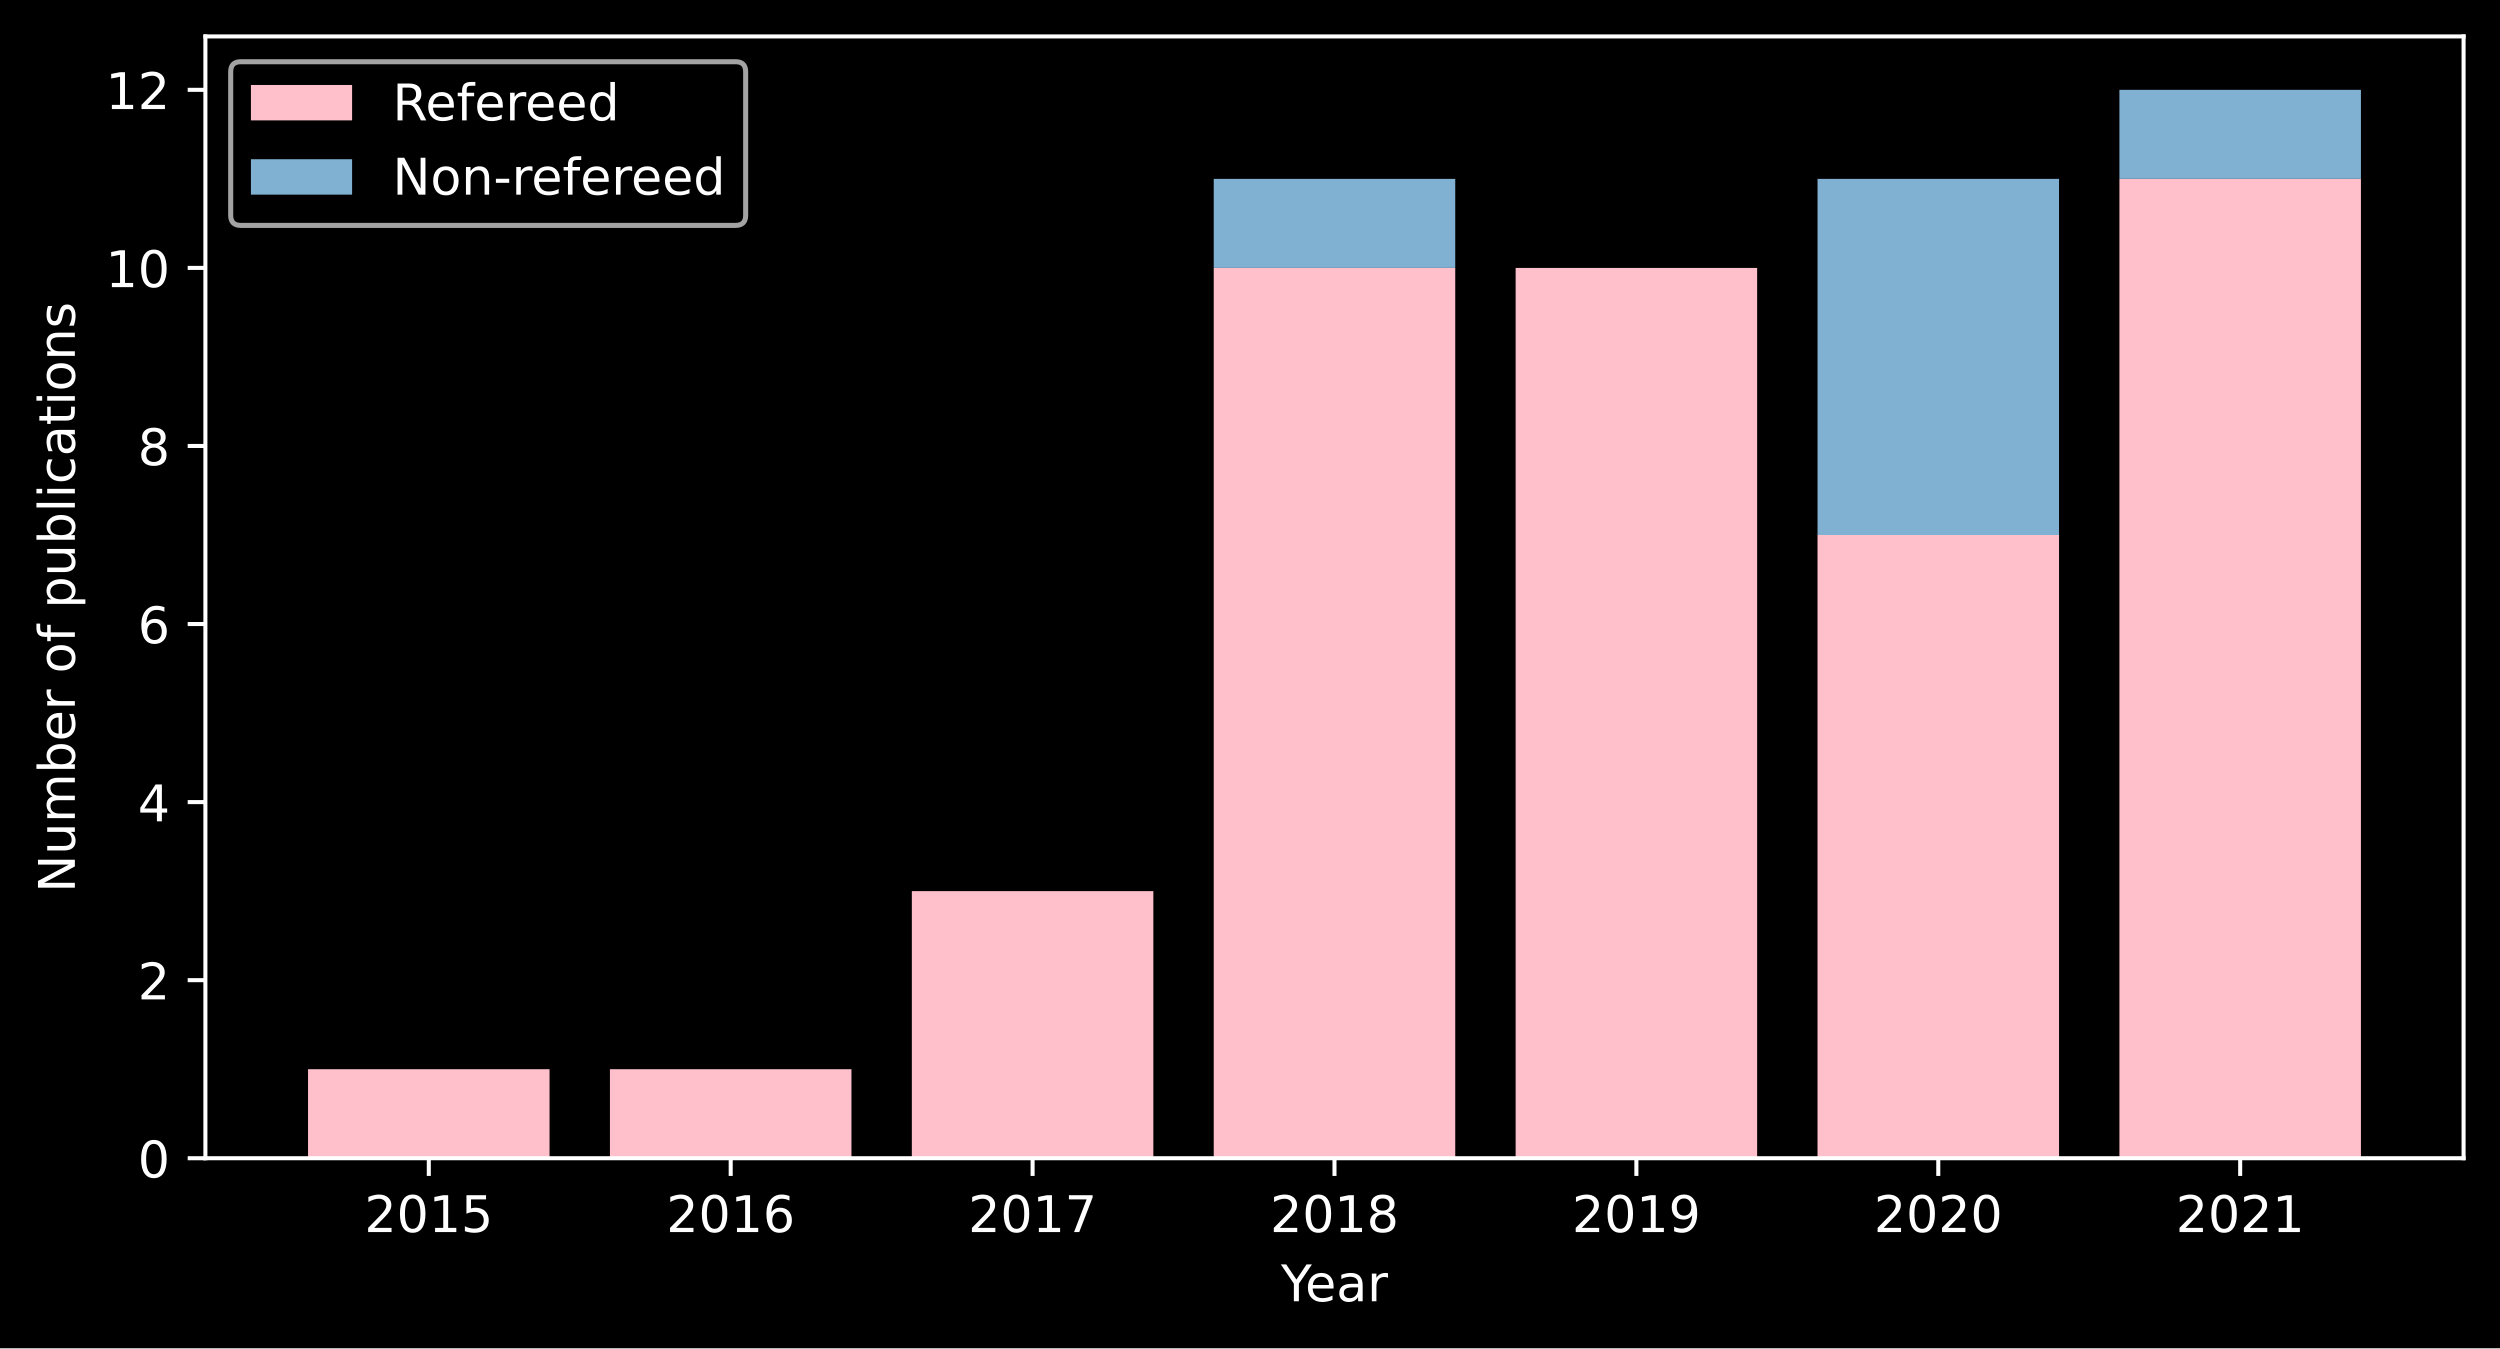
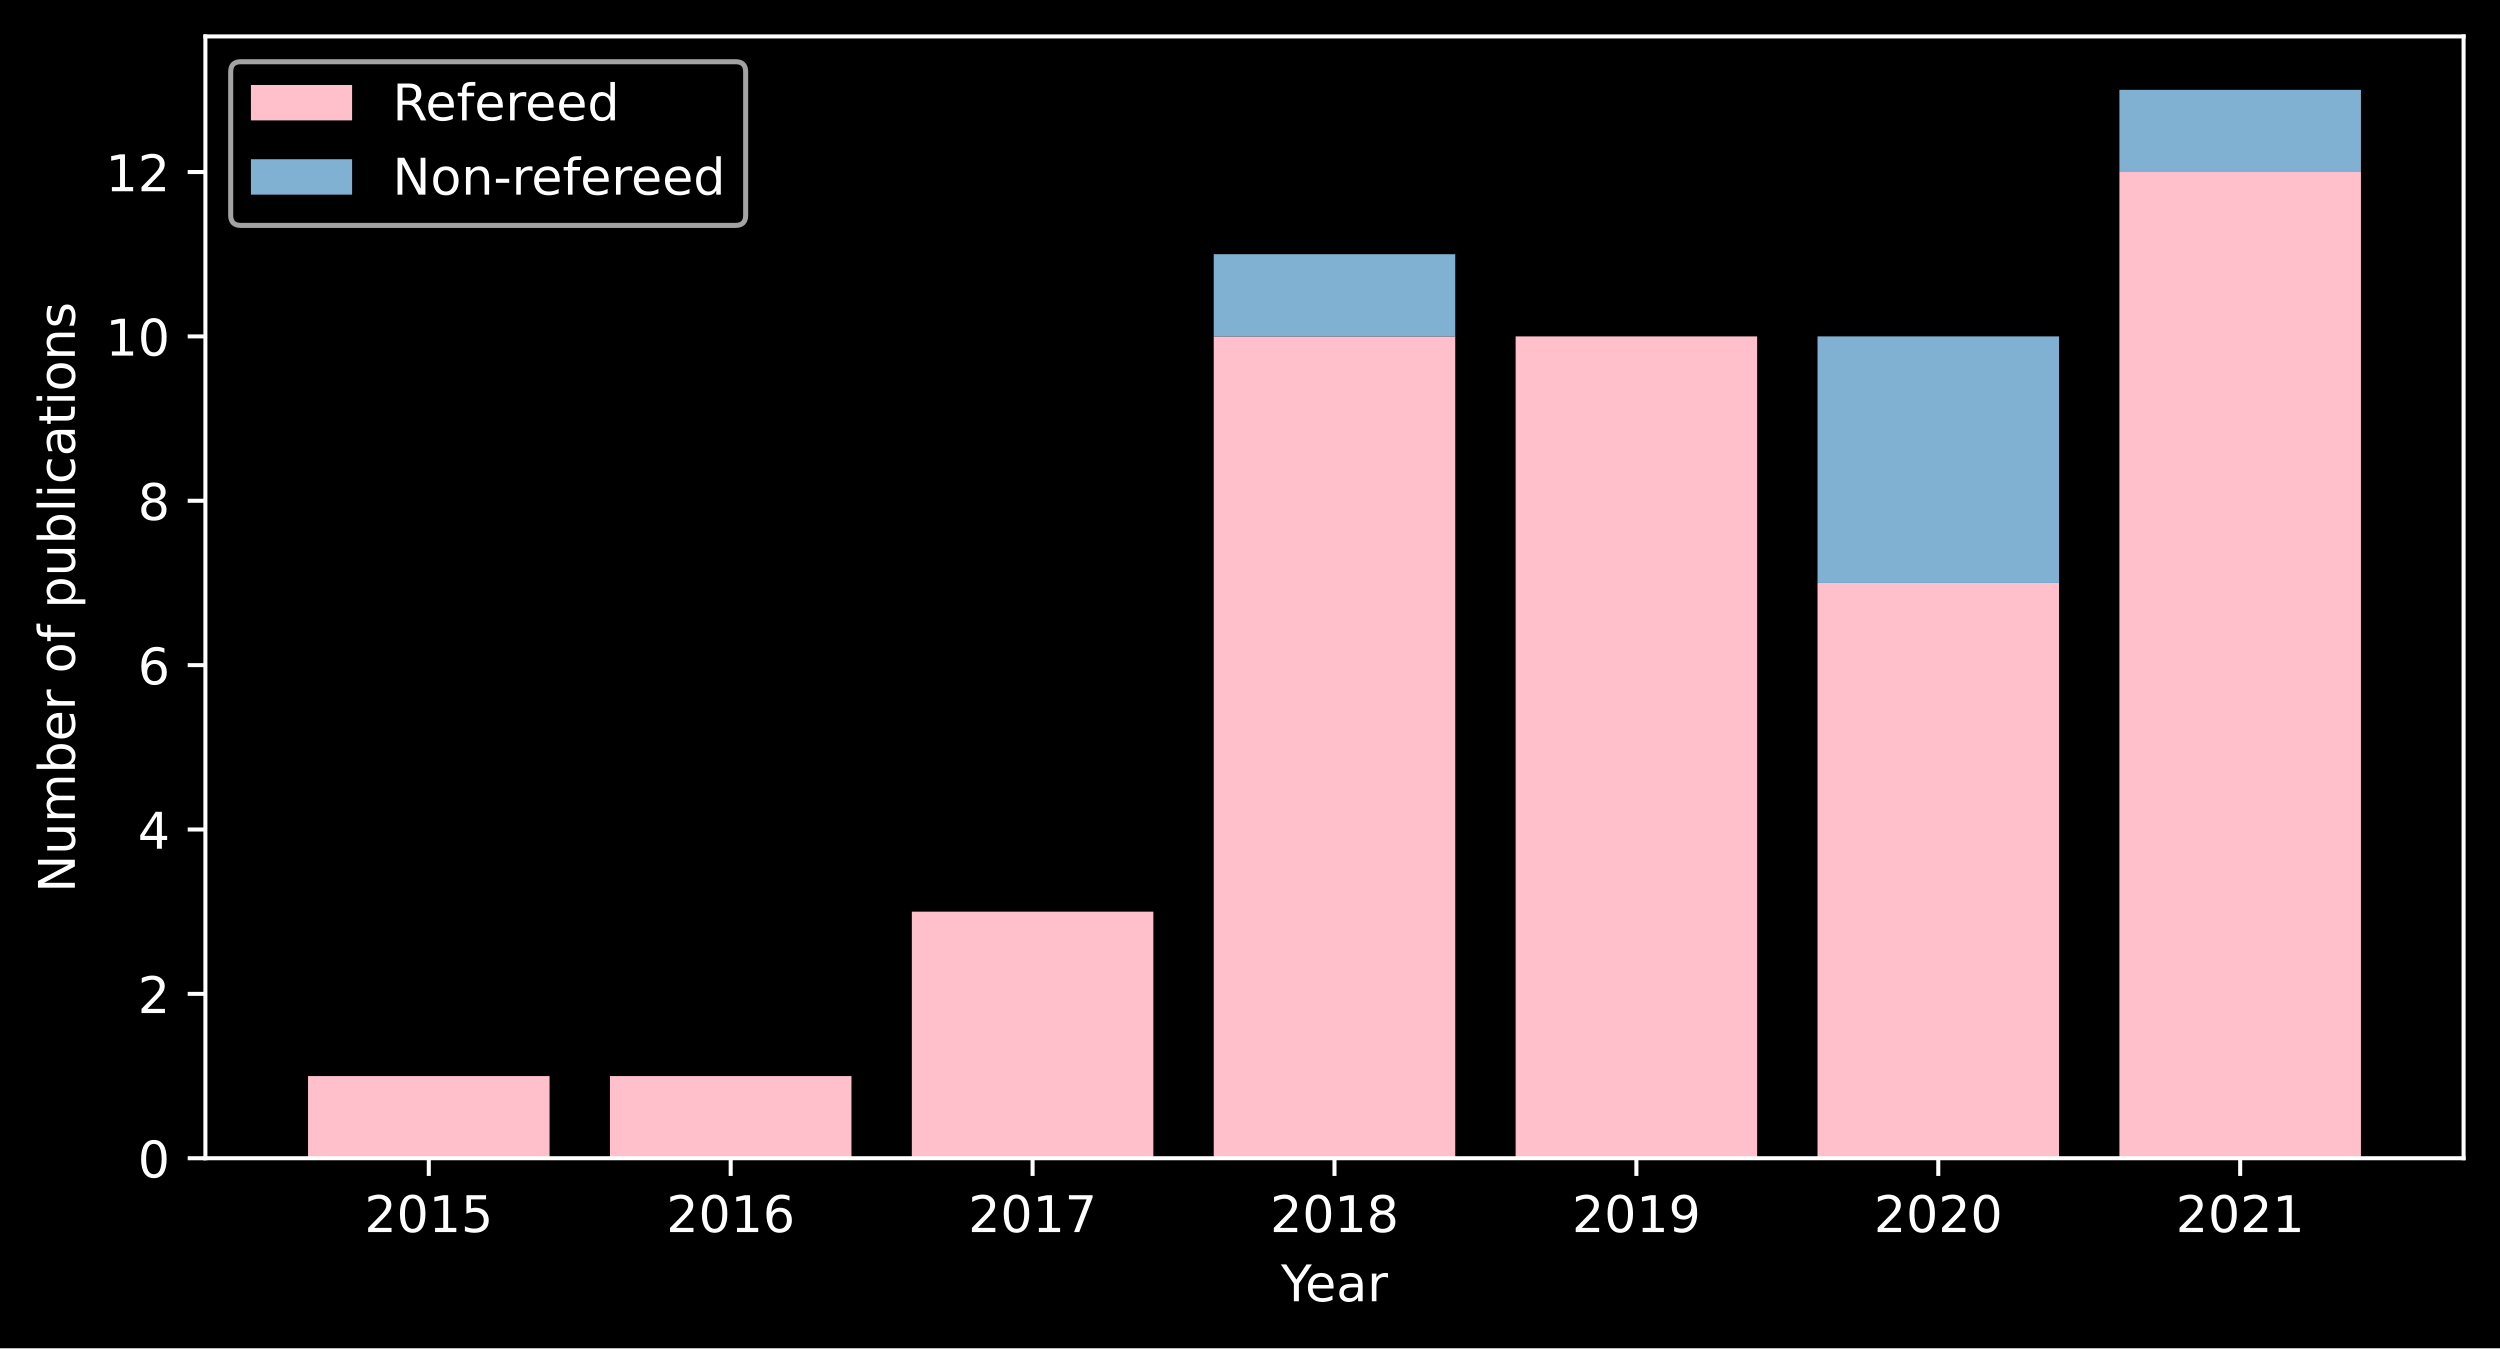
<svg xmlns="http://www.w3.org/2000/svg" xmlns:xlink="http://www.w3.org/1999/xlink" height="266.516pt" version="1.1" viewBox="0 0 494.203 266.516" width="494.203pt">
  <defs>
    <style type="text/css">*{stroke-linecap:butt;stroke-linejoin:round;}</style>
  </defs>
  <g id="figure_1">
    <g id="patch_1">
      <path d="M 0 266.516  L 494.203 266.516  L 494.203 0  L 0 0  z " />
    </g>
    <g id="axes_1">
      <g id="patch_2">
        <path d="M 40.603 228.96  L 487.003 228.96  L 487.003 7.2  L 40.603 7.2  z " />
      </g>
      <g id="patch_3">
-         <path clip-path="url(#p0659e9394b)" d="M 418.969 228.96  L 466.712 228.96  L 466.712 35.36  L 418.969 35.36  z " style="fill:#ffc0cb;" />
+         <path clip-path="url(#paf4852300b)" d="M 418.969 228.96  L 466.712 228.96  L 466.712 34.006  L 418.969 34.006  z " style="fill:#ffc0cb;" />
      </g>
      <g id="patch_4">
-         <path clip-path="url(#p0659e9394b)" d="M 359.29 228.96  L 407.033 228.96  L 407.033 105.76  L 359.29 105.76  z " style="fill:#ffc0cb;" />
+         <path clip-path="url(#paf4852300b)" d="M 359.29 228.96  L 407.033 228.96  L 407.033 115.237  L 359.29 115.237  z " style="fill:#ffc0cb;" />
      </g>
      <g id="patch_5">
-         <path clip-path="url(#p0659e9394b)" d="M 299.611 228.96  L 347.354 228.96  L 347.354 52.96  L 299.611 52.96  z " style="fill:#ffc0cb;" />
+         <path clip-path="url(#paf4852300b)" d="M 299.611 228.96  L 347.354 228.96  L 347.354 66.498  L 299.611 66.498  z " style="fill:#ffc0cb;" />
      </g>
      <g id="patch_6">
-         <path clip-path="url(#p0659e9394b)" d="M 239.931 228.96  L 287.675 228.96  L 287.675 52.96  L 239.931 52.96  z " style="fill:#ffc0cb;" />
+         <path clip-path="url(#paf4852300b)" d="M 239.931 228.96  L 287.675 228.96  L 287.675 66.498  L 239.931 66.498  z " style="fill:#ffc0cb;" />
      </g>
      <g id="patch_7">
-         <path clip-path="url(#p0659e9394b)" d="M 180.252 228.96  L 227.996 228.96  L 227.996 176.16  L 180.252 176.16  z " style="fill:#ffc0cb;" />
+         <path clip-path="url(#paf4852300b)" d="M 180.252 228.96  L 227.996 228.96  L 227.996 180.222  L 180.252 180.222  z " style="fill:#ffc0cb;" />
      </g>
      <g id="patch_8">
-         <path clip-path="url(#p0659e9394b)" d="M 120.573 228.96  L 168.316 228.96  L 168.316 211.36  L 120.573 211.36  z " style="fill:#ffc0cb;" />
+         <path clip-path="url(#paf4852300b)" d="M 120.573 228.96  L 168.316 228.96  L 168.316 212.714  L 120.573 212.714  z " style="fill:#ffc0cb;" />
      </g>
      <g id="patch_9">
-         <path clip-path="url(#p0659e9394b)" d="M 60.894 228.96  L 108.637 228.96  L 108.637 211.36  L 60.894 211.36  z " style="fill:#ffc0cb;" />
+         <path clip-path="url(#paf4852300b)" d="M 60.894 228.96  L 108.637 228.96  L 108.637 212.714  L 60.894 212.714  z " style="fill:#ffc0cb;" />
      </g>
      <g id="patch_10">
-         <path clip-path="url(#p0659e9394b)" d="M 418.969 35.36  L 466.712 35.36  L 466.712 17.76  L 418.969 17.76  z " style="fill:#81b1d2;" />
+         <path clip-path="url(#paf4852300b)" d="M 418.969 34.006  L 466.712 34.006  L 466.712 17.76  L 418.969 17.76  z " style="fill:#81b1d2;" />
      </g>
      <g id="patch_11">
-         <path clip-path="url(#p0659e9394b)" d="M 359.29 105.76  L 407.033 105.76  L 407.033 35.36  L 359.29 35.36  z " style="fill:#81b1d2;" />
+         <path clip-path="url(#paf4852300b)" d="M 359.29 115.237  L 407.033 115.237  L 407.033 66.498  L 359.29 66.498  z " style="fill:#81b1d2;" />
      </g>
      <g id="patch_12">
-         <path clip-path="url(#p0659e9394b)" d="M 299.611 52.96  L 347.354 52.96  L 347.354 52.96  L 299.611 52.96  z " style="fill:#81b1d2;" />
+         <path clip-path="url(#paf4852300b)" d="M 299.611 66.498  L 347.354 66.498  L 347.354 66.498  L 299.611 66.498  z " style="fill:#81b1d2;" />
      </g>
      <g id="patch_13">
-         <path clip-path="url(#p0659e9394b)" d="M 239.931 52.96  L 287.675 52.96  L 287.675 35.36  L 239.931 35.36  z " style="fill:#81b1d2;" />
+         <path clip-path="url(#paf4852300b)" d="M 239.931 66.498  L 287.675 66.498  L 287.675 50.252  L 239.931 50.252  z " style="fill:#81b1d2;" />
      </g>
      <g id="patch_14">
-         <path clip-path="url(#p0659e9394b)" d="M 180.252 176.16  L 227.996 176.16  L 227.996 176.16  L 180.252 176.16  z " style="fill:#81b1d2;" />
+         <path clip-path="url(#paf4852300b)" d="M 180.252 180.222  L 227.996 180.222  L 227.996 180.222  L 180.252 180.222  z " style="fill:#81b1d2;" />
      </g>
      <g id="patch_15">
-         <path clip-path="url(#p0659e9394b)" d="M 120.573 211.36  L 168.316 211.36  L 168.316 211.36  L 120.573 211.36  z " style="fill:#81b1d2;" />
+         <path clip-path="url(#paf4852300b)" d="M 120.573 212.714  L 168.316 212.714  L 168.316 212.714  L 120.573 212.714  z " style="fill:#81b1d2;" />
      </g>
      <g id="patch_16">
-         <path clip-path="url(#p0659e9394b)" d="M 60.894 211.36  L 108.637 211.36  L 108.637 211.36  L 60.894 211.36  z " style="fill:#81b1d2;" />
+         <path clip-path="url(#paf4852300b)" d="M 60.894 212.714  L 108.637 212.714  L 108.637 212.714  L 60.894 212.714  z " style="fill:#81b1d2;" />
      </g>
      <g id="matplotlib.axis_1">
        <g id="xtick_1">
          <g id="line2d_1">
            <defs>
-               <path d="M 0 0  L 0 3.5  " id="mc063427b38" style="stroke:#ffffff;stroke-width:0.8;" />
-             </defs>
-             <g>
-               <use style="fill:#ffffff;stroke:#ffffff;stroke-width:0.8;" x="442.841" xlink:href="#mc063427b38" y="228.96" />
+               <path d="M 0 0  L 0 3.5  " id="mf47f8c2e3d" style="stroke:#ffffff;stroke-width:0.8;" />
+             </defs>
+             <g>
+               <use style="fill:#ffffff;stroke:#ffffff;stroke-width:0.8;" x="442.841" xlink:href="#mf47f8c2e3d" y="228.96" />
            </g>
          </g>
          <g id="text_1">
            <g style="fill:#ffffff;" transform="translate(430.1156 243.5584)scale(0.1 -0.1)">
              <defs>
                <path d="M 1228 531  L 3431 531  L 3431 0  L 469 0  L 469 531  Q 828 903 1448 1529  Q 2069 2156 2228 2338  Q 2531 2678 2651 2914  Q 2772 3150 2772 3378  Q 2772 3750 2511 3984  Q 2250 4219 1831 4219  Q 1534 4219 1204 4116  Q 875 4013 500 3803  L 500 4441  Q 881 4594 1212 4672  Q 1544 4750 1819 4750  Q 2544 4750 2975 4387  Q 3406 4025 3406 3419  Q 3406 3131 3298 2873  Q 3191 2616 2906 2266  Q 2828 2175 2409 1742  Q 1991 1309 1228 531  z " id="DejaVuSans-32" transform="scale(0.015625)" />
                <path d="M 2034 4250  Q 1547 4250 1301 3770  Q 1056 3291 1056 2328  Q 1056 1369 1301 889  Q 1547 409 2034 409  Q 2525 409 2770 889  Q 3016 1369 3016 2328  Q 3016 3291 2770 3770  Q 2525 4250 2034 4250  z M 2034 4750  Q 2819 4750 3233 4129  Q 3647 3509 3647 2328  Q 3647 1150 3233 529  Q 2819 -91 2034 -91  Q 1250 -91 836 529  Q 422 1150 422 2328  Q 422 3509 836 4129  Q 1250 4750 2034 4750  z " id="DejaVuSans-30" transform="scale(0.015625)" />
                <path d="M 794 531  L 1825 531  L 1825 4091  L 703 3866  L 703 4441  L 1819 4666  L 2450 4666  L 2450 531  L 3481 531  L 3481 0  L 794 0  L 794 531  z " id="DejaVuSans-31" transform="scale(0.015625)" />
              </defs>
              <use xlink:href="#DejaVuSans-32" />
              <use x="63.623" xlink:href="#DejaVuSans-30" />
              <use x="127.246" xlink:href="#DejaVuSans-32" />
              <use x="190.869" xlink:href="#DejaVuSans-31" />
            </g>
          </g>
        </g>
        <g id="xtick_2">
          <g id="line2d_2">
            <g>
-               <use style="fill:#ffffff;stroke:#ffffff;stroke-width:0.8;" x="383.161" xlink:href="#mc063427b38" y="228.96" />
+               <use style="fill:#ffffff;stroke:#ffffff;stroke-width:0.8;" x="383.161" xlink:href="#mf47f8c2e3d" y="228.96" />
            </g>
          </g>
          <g id="text_2">
            <g style="fill:#ffffff;" transform="translate(370.4364 243.5584)scale(0.1 -0.1)">
              <use xlink:href="#DejaVuSans-32" />
              <use x="63.623" xlink:href="#DejaVuSans-30" />
              <use x="127.246" xlink:href="#DejaVuSans-32" />
              <use x="190.869" xlink:href="#DejaVuSans-30" />
            </g>
          </g>
        </g>
        <g id="xtick_3">
          <g id="line2d_3">
            <g>
-               <use style="fill:#ffffff;stroke:#ffffff;stroke-width:0.8;" x="323.482" xlink:href="#mc063427b38" y="228.96" />
+               <use style="fill:#ffffff;stroke:#ffffff;stroke-width:0.8;" x="323.482" xlink:href="#mf47f8c2e3d" y="228.96" />
            </g>
          </g>
          <g id="text_3">
            <g style="fill:#ffffff;" transform="translate(310.7573 243.5584)scale(0.1 -0.1)">
              <defs>
                <path d="M 703 97  L 703 672  Q 941 559 1184 500  Q 1428 441 1663 441  Q 2288 441 2617 861  Q 2947 1281 2994 2138  Q 2813 1869 2534 1725  Q 2256 1581 1919 1581  Q 1219 1581 811 2004  Q 403 2428 403 3163  Q 403 3881 828 4315  Q 1253 4750 1959 4750  Q 2769 4750 3195 4129  Q 3622 3509 3622 2328  Q 3622 1225 3098 567  Q 2575 -91 1691 -91  Q 1453 -91 1209 -44  Q 966 3 703 97  z M 1959 2075  Q 2384 2075 2632 2365  Q 2881 2656 2881 3163  Q 2881 3666 2632 3958  Q 2384 4250 1959 4250  Q 1534 4250 1286 3958  Q 1038 3666 1038 3163  Q 1038 2656 1286 2365  Q 1534 2075 1959 2075  z " id="DejaVuSans-39" transform="scale(0.015625)" />
              </defs>
              <use xlink:href="#DejaVuSans-32" />
              <use x="63.623" xlink:href="#DejaVuSans-30" />
              <use x="127.246" xlink:href="#DejaVuSans-31" />
              <use x="190.869" xlink:href="#DejaVuSans-39" />
            </g>
          </g>
        </g>
        <g id="xtick_4">
          <g id="line2d_4">
            <g>
-               <use style="fill:#ffffff;stroke:#ffffff;stroke-width:0.8;" x="263.803" xlink:href="#mc063427b38" y="228.96" />
+               <use style="fill:#ffffff;stroke:#ffffff;stroke-width:0.8;" x="263.803" xlink:href="#mf47f8c2e3d" y="228.96" />
            </g>
          </g>
          <g id="text_4">
            <g style="fill:#ffffff;" transform="translate(251.0781 243.5584)scale(0.1 -0.1)">
              <defs>
                <path d="M 2034 2216  Q 1584 2216 1326 1975  Q 1069 1734 1069 1313  Q 1069 891 1326 650  Q 1584 409 2034 409  Q 2484 409 2743 651  Q 3003 894 3003 1313  Q 3003 1734 2745 1975  Q 2488 2216 2034 2216  z M 1403 2484  Q 997 2584 770 2862  Q 544 3141 544 3541  Q 544 4100 942 4425  Q 1341 4750 2034 4750  Q 2731 4750 3128 4425  Q 3525 4100 3525 3541  Q 3525 3141 3298 2862  Q 3072 2584 2669 2484  Q 3125 2378 3379 2068  Q 3634 1759 3634 1313  Q 3634 634 3220 271  Q 2806 -91 2034 -91  Q 1263 -91 848 271  Q 434 634 434 1313  Q 434 1759 690 2068  Q 947 2378 1403 2484  z M 1172 3481  Q 1172 3119 1398 2916  Q 1625 2713 2034 2713  Q 2441 2713 2670 2916  Q 2900 3119 2900 3481  Q 2900 3844 2670 4047  Q 2441 4250 2034 4250  Q 1625 4250 1398 4047  Q 1172 3844 1172 3481  z " id="DejaVuSans-38" transform="scale(0.015625)" />
              </defs>
              <use xlink:href="#DejaVuSans-32" />
              <use x="63.623" xlink:href="#DejaVuSans-30" />
              <use x="127.246" xlink:href="#DejaVuSans-31" />
              <use x="190.869" xlink:href="#DejaVuSans-38" />
            </g>
          </g>
        </g>
        <g id="xtick_5">
          <g id="line2d_5">
            <g>
-               <use style="fill:#ffffff;stroke:#ffffff;stroke-width:0.8;" x="204.124" xlink:href="#mc063427b38" y="228.96" />
+               <use style="fill:#ffffff;stroke:#ffffff;stroke-width:0.8;" x="204.124" xlink:href="#mf47f8c2e3d" y="228.96" />
            </g>
          </g>
          <g id="text_5">
            <g style="fill:#ffffff;" transform="translate(191.399 243.5584)scale(0.1 -0.1)">
              <defs>
                <path d="M 525 4666  L 3525 4666  L 3525 4397  L 1831 0  L 1172 0  L 2766 4134  L 525 4134  L 525 4666  z " id="DejaVuSans-37" transform="scale(0.015625)" />
              </defs>
              <use xlink:href="#DejaVuSans-32" />
              <use x="63.623" xlink:href="#DejaVuSans-30" />
              <use x="127.246" xlink:href="#DejaVuSans-31" />
              <use x="190.869" xlink:href="#DejaVuSans-37" />
            </g>
          </g>
        </g>
        <g id="xtick_6">
          <g id="line2d_6">
            <g>
-               <use style="fill:#ffffff;stroke:#ffffff;stroke-width:0.8;" x="144.445" xlink:href="#mc063427b38" y="228.96" />
+               <use style="fill:#ffffff;stroke:#ffffff;stroke-width:0.8;" x="144.445" xlink:href="#mf47f8c2e3d" y="228.96" />
            </g>
          </g>
          <g id="text_6">
            <g style="fill:#ffffff;" transform="translate(131.7198 243.5584)scale(0.1 -0.1)">
              <defs>
                <path d="M 2113 2584  Q 1688 2584 1439 2293  Q 1191 2003 1191 1497  Q 1191 994 1439 701  Q 1688 409 2113 409  Q 2538 409 2786 701  Q 3034 994 3034 1497  Q 3034 2003 2786 2293  Q 2538 2584 2113 2584  z M 3366 4563  L 3366 3988  Q 3128 4100 2886 4159  Q 2644 4219 2406 4219  Q 1781 4219 1451 3797  Q 1122 3375 1075 2522  Q 1259 2794 1537 2939  Q 1816 3084 2150 3084  Q 2853 3084 3261 2657  Q 3669 2231 3669 1497  Q 3669 778 3244 343  Q 2819 -91 2113 -91  Q 1303 -91 875 529  Q 447 1150 447 2328  Q 447 3434 972 4092  Q 1497 4750 2381 4750  Q 2619 4750 2861 4703  Q 3103 4656 3366 4563  z " id="DejaVuSans-36" transform="scale(0.015625)" />
              </defs>
              <use xlink:href="#DejaVuSans-32" />
              <use x="63.623" xlink:href="#DejaVuSans-30" />
              <use x="127.246" xlink:href="#DejaVuSans-31" />
              <use x="190.869" xlink:href="#DejaVuSans-36" />
            </g>
          </g>
        </g>
        <g id="xtick_7">
          <g id="line2d_7">
            <g>
-               <use style="fill:#ffffff;stroke:#ffffff;stroke-width:0.8;" x="84.766" xlink:href="#mc063427b38" y="228.96" />
+               <use style="fill:#ffffff;stroke:#ffffff;stroke-width:0.8;" x="84.766" xlink:href="#mf47f8c2e3d" y="228.96" />
            </g>
          </g>
          <g id="text_7">
            <g style="fill:#ffffff;" transform="translate(72.04069 243.5584)scale(0.1 -0.1)">
              <defs>
                <path d="M 691 4666  L 3169 4666  L 3169 4134  L 1269 4134  L 1269 2991  Q 1406 3038 1543 3061  Q 1681 3084 1819 3084  Q 2600 3084 3056 2656  Q 3513 2228 3513 1497  Q 3513 744 3044 326  Q 2575 -91 1722 -91  Q 1428 -91 1123 -41  Q 819 9 494 109  L 494 744  Q 775 591 1075 516  Q 1375 441 1709 441  Q 2250 441 2565 725  Q 2881 1009 2881 1497  Q 2881 1984 2565 2268  Q 2250 2553 1709 2553  Q 1456 2553 1204 2497  Q 953 2441 691 2322  L 691 4666  z " id="DejaVuSans-35" transform="scale(0.015625)" />
              </defs>
              <use xlink:href="#DejaVuSans-32" />
              <use x="63.623" xlink:href="#DejaVuSans-30" />
              <use x="127.246" xlink:href="#DejaVuSans-31" />
              <use x="190.869" xlink:href="#DejaVuSans-35" />
            </g>
          </g>
        </g>
        <g id="text_8">
          <g style="fill:#ffffff;" transform="translate(253.2156 257.2366)scale(0.1 -0.1)">
            <defs>
              <path d="M -13 4666  L 666 4666  L 1959 2747  L 3244 4666  L 3922 4666  L 2272 2222  L 2272 0  L 1638 0  L 1638 2222  L -13 4666  z " id="DejaVuSans-59" transform="scale(0.015625)" />
              <path d="M 3597 1894  L 3597 1613  L 953 1613  Q 991 1019 1311 708  Q 1631 397 2203 397  Q 2534 397 2845 478  Q 3156 559 3463 722  L 3463 178  Q 3153 47 2828 -22  Q 2503 -91 2169 -91  Q 1331 -91 842 396  Q 353 884 353 1716  Q 353 2575 817 3079  Q 1281 3584 2069 3584  Q 2775 3584 3186 3129  Q 3597 2675 3597 1894  z M 3022 2063  Q 3016 2534 2758 2815  Q 2500 3097 2075 3097  Q 1594 3097 1305 2825  Q 1016 2553 972 2059  L 3022 2063  z " id="DejaVuSans-65" transform="scale(0.015625)" />
              <path d="M 2194 1759  Q 1497 1759 1228 1600  Q 959 1441 959 1056  Q 959 750 1161 570  Q 1363 391 1709 391  Q 2188 391 2477 730  Q 2766 1069 2766 1631  L 2766 1759  L 2194 1759  z M 3341 1997  L 3341 0  L 2766 0  L 2766 531  Q 2569 213 2275 61  Q 1981 -91 1556 -91  Q 1019 -91 701 211  Q 384 513 384 1019  Q 384 1609 779 1909  Q 1175 2209 1959 2209  L 2766 2209  L 2766 2266  Q 2766 2663 2505 2880  Q 2244 3097 1772 3097  Q 1472 3097 1187 3025  Q 903 2953 641 2809  L 641 3341  Q 956 3463 1253 3523  Q 1550 3584 1831 3584  Q 2591 3584 2966 3190  Q 3341 2797 3341 1997  z " id="DejaVuSans-61" transform="scale(0.015625)" />
              <path d="M 2631 2963  Q 2534 3019 2420 3045  Q 2306 3072 2169 3072  Q 1681 3072 1420 2755  Q 1159 2438 1159 1844  L 1159 0  L 581 0  L 581 3500  L 1159 3500  L 1159 2956  Q 1341 3275 1631 3429  Q 1922 3584 2338 3584  Q 2397 3584 2469 3576  Q 2541 3569 2628 3553  L 2631 2963  z " id="DejaVuSans-72" transform="scale(0.015625)" />
            </defs>
            <use xlink:href="#DejaVuSans-59" />
            <use x="47.834" xlink:href="#DejaVuSans-65" />
            <use x="109.357" xlink:href="#DejaVuSans-61" />
            <use x="170.637" xlink:href="#DejaVuSans-72" />
          </g>
        </g>
      </g>
      <g id="matplotlib.axis_2">
        <g id="ytick_1">
          <g id="line2d_8">
            <defs>
-               <path d="M 0 0  L -3.5 0  " id="me1a05af1df" style="stroke:#ffffff;stroke-width:0.8;" />
-             </defs>
-             <g>
-               <use style="fill:#ffffff;stroke:#ffffff;stroke-width:0.8;" x="40.603" xlink:href="#me1a05af1df" y="228.96" />
+               <path d="M 0 0  L -3.5 0  " id="m20d6773f48" style="stroke:#ffffff;stroke-width:0.8;" />
+             </defs>
+             <g>
+               <use style="fill:#ffffff;stroke:#ffffff;stroke-width:0.8;" x="40.603" xlink:href="#m20d6773f48" y="228.96" />
            </g>
          </g>
          <g id="text_9">
            <g style="fill:#ffffff;" transform="translate(27.24063 232.7592)scale(0.1 -0.1)">
              <use xlink:href="#DejaVuSans-30" />
            </g>
          </g>
        </g>
        <g id="ytick_2">
          <g id="line2d_9">
            <g>
-               <use style="fill:#ffffff;stroke:#ffffff;stroke-width:0.8;" x="40.603" xlink:href="#me1a05af1df" y="193.76" />
+               <use style="fill:#ffffff;stroke:#ffffff;stroke-width:0.8;" x="40.603" xlink:href="#m20d6773f48" y="196.468" />
            </g>
          </g>
          <g id="text_10">
-             <g style="fill:#ffffff;" transform="translate(27.24063 197.5592)scale(0.1 -0.1)">
+             <g style="fill:#ffffff;" transform="translate(27.24063 200.2669)scale(0.1 -0.1)">
              <use xlink:href="#DejaVuSans-32" />
            </g>
          </g>
        </g>
        <g id="ytick_3">
          <g id="line2d_10">
            <g>
-               <use style="fill:#ffffff;stroke:#ffffff;stroke-width:0.8;" x="40.603" xlink:href="#me1a05af1df" y="158.56" />
+               <use style="fill:#ffffff;stroke:#ffffff;stroke-width:0.8;" x="40.603" xlink:href="#m20d6773f48" y="163.975" />
            </g>
          </g>
          <g id="text_11">
-             <g style="fill:#ffffff;" transform="translate(27.24063 162.3592)scale(0.1 -0.1)">
+             <g style="fill:#ffffff;" transform="translate(27.24063 167.7746)scale(0.1 -0.1)">
              <defs>
                <path d="M 2419 4116  L 825 1625  L 2419 1625  L 2419 4116  z M 2253 4666  L 3047 4666  L 3047 1625  L 3713 1625  L 3713 1100  L 3047 1100  L 3047 0  L 2419 0  L 2419 1100  L 313 1100  L 313 1709  L 2253 4666  z " id="DejaVuSans-34" transform="scale(0.015625)" />
              </defs>
              <use xlink:href="#DejaVuSans-34" />
            </g>
          </g>
        </g>
        <g id="ytick_4">
          <g id="line2d_11">
            <g>
-               <use style="fill:#ffffff;stroke:#ffffff;stroke-width:0.8;" x="40.603" xlink:href="#me1a05af1df" y="123.36" />
+               <use style="fill:#ffffff;stroke:#ffffff;stroke-width:0.8;" x="40.603" xlink:href="#m20d6773f48" y="131.483" />
            </g>
          </g>
          <g id="text_12">
-             <g style="fill:#ffffff;" transform="translate(27.24063 127.1592)scale(0.1 -0.1)">
+             <g style="fill:#ffffff;" transform="translate(27.24063 135.2823)scale(0.1 -0.1)">
              <use xlink:href="#DejaVuSans-36" />
            </g>
          </g>
        </g>
        <g id="ytick_5">
          <g id="line2d_12">
            <g>
-               <use style="fill:#ffffff;stroke:#ffffff;stroke-width:0.8;" x="40.603" xlink:href="#me1a05af1df" y="88.16" />
+               <use style="fill:#ffffff;stroke:#ffffff;stroke-width:0.8;" x="40.603" xlink:href="#m20d6773f48" y="98.991" />
            </g>
          </g>
          <g id="text_13">
-             <g style="fill:#ffffff;" transform="translate(27.24063 91.95922)scale(0.1 -0.1)">
+             <g style="fill:#ffffff;" transform="translate(27.24063 102.79)scale(0.1 -0.1)">
              <use xlink:href="#DejaVuSans-38" />
            </g>
          </g>
        </g>
        <g id="ytick_6">
          <g id="line2d_13">
            <g>
-               <use style="fill:#ffffff;stroke:#ffffff;stroke-width:0.8;" x="40.603" xlink:href="#me1a05af1df" y="52.96" />
+               <use style="fill:#ffffff;stroke:#ffffff;stroke-width:0.8;" x="40.603" xlink:href="#m20d6773f48" y="66.498" />
            </g>
          </g>
          <g id="text_14">
-             <g style="fill:#ffffff;" transform="translate(20.87813 56.75922)scale(0.1 -0.1)">
+             <g style="fill:#ffffff;" transform="translate(20.87813 70.29768)scale(0.1 -0.1)">
              <use xlink:href="#DejaVuSans-31" />
              <use x="63.623" xlink:href="#DejaVuSans-30" />
            </g>
          </g>
        </g>
        <g id="ytick_7">
          <g id="line2d_14">
            <g>
-               <use style="fill:#ffffff;stroke:#ffffff;stroke-width:0.8;" x="40.603" xlink:href="#me1a05af1df" y="17.76" />
+               <use style="fill:#ffffff;stroke:#ffffff;stroke-width:0.8;" x="40.603" xlink:href="#m20d6773f48" y="34.006" />
            </g>
          </g>
          <g id="text_15">
-             <g style="fill:#ffffff;" transform="translate(20.87813 21.55922)scale(0.1 -0.1)">
+             <g style="fill:#ffffff;" transform="translate(20.87813 37.80537)scale(0.1 -0.1)">
              <use xlink:href="#DejaVuSans-31" />
              <use x="63.623" xlink:href="#DejaVuSans-32" />
            </g>
          </g>
        </g>
        <g id="text_16">
          <g style="fill:#ffffff;" transform="translate(14.79844 176.4542)rotate(-90)scale(0.1 -0.1)">
            <defs>
              <path d="M 628 4666  L 1478 4666  L 3547 763  L 3547 4666  L 4159 4666  L 4159 0  L 3309 0  L 1241 3903  L 1241 0  L 628 0  L 628 4666  z " id="DejaVuSans-4e" transform="scale(0.015625)" />
              <path d="M 544 1381  L 544 3500  L 1119 3500  L 1119 1403  Q 1119 906 1312 657  Q 1506 409 1894 409  Q 2359 409 2629 706  Q 2900 1003 2900 1516  L 2900 3500  L 3475 3500  L 3475 0  L 2900 0  L 2900 538  Q 2691 219 2414 64  Q 2138 -91 1772 -91  Q 1169 -91 856 284  Q 544 659 544 1381  z M 1991 3584  L 1991 3584  z " id="DejaVuSans-75" transform="scale(0.015625)" />
              <path d="M 3328 2828  Q 3544 3216 3844 3400  Q 4144 3584 4550 3584  Q 5097 3584 5394 3201  Q 5691 2819 5691 2113  L 5691 0  L 5113 0  L 5113 2094  Q 5113 2597 4934 2840  Q 4756 3084 4391 3084  Q 3944 3084 3684 2787  Q 3425 2491 3425 1978  L 3425 0  L 2847 0  L 2847 2094  Q 2847 2600 2669 2842  Q 2491 3084 2119 3084  Q 1678 3084 1418 2786  Q 1159 2488 1159 1978  L 1159 0  L 581 0  L 581 3500  L 1159 3500  L 1159 2956  Q 1356 3278 1631 3431  Q 1906 3584 2284 3584  Q 2666 3584 2933 3390  Q 3200 3197 3328 2828  z " id="DejaVuSans-6d" transform="scale(0.015625)" />
              <path d="M 3116 1747  Q 3116 2381 2855 2742  Q 2594 3103 2138 3103  Q 1681 3103 1420 2742  Q 1159 2381 1159 1747  Q 1159 1113 1420 752  Q 1681 391 2138 391  Q 2594 391 2855 752  Q 3116 1113 3116 1747  z M 1159 2969  Q 1341 3281 1617 3432  Q 1894 3584 2278 3584  Q 2916 3584 3314 3078  Q 3713 2572 3713 1747  Q 3713 922 3314 415  Q 2916 -91 2278 -91  Q 1894 -91 1617 61  Q 1341 213 1159 525  L 1159 0  L 581 0  L 581 4863  L 1159 4863  L 1159 2969  z " id="DejaVuSans-62" transform="scale(0.015625)" />
              <path id="DejaVuSans-20" transform="scale(0.015625)" />
              <path d="M 1959 3097  Q 1497 3097 1228 2736  Q 959 2375 959 1747  Q 959 1119 1226 758  Q 1494 397 1959 397  Q 2419 397 2687 759  Q 2956 1122 2956 1747  Q 2956 2369 2687 2733  Q 2419 3097 1959 3097  z M 1959 3584  Q 2709 3584 3137 3096  Q 3566 2609 3566 1747  Q 3566 888 3137 398  Q 2709 -91 1959 -91  Q 1206 -91 779 398  Q 353 888 353 1747  Q 353 2609 779 3096  Q 1206 3584 1959 3584  z " id="DejaVuSans-6f" transform="scale(0.015625)" />
              <path d="M 2375 4863  L 2375 4384  L 1825 4384  Q 1516 4384 1395 4259  Q 1275 4134 1275 3809  L 1275 3500  L 2222 3500  L 2222 3053  L 1275 3053  L 1275 0  L 697 0  L 697 3053  L 147 3053  L 147 3500  L 697 3500  L 697 3744  Q 697 4328 969 4595  Q 1241 4863 1831 4863  L 2375 4863  z " id="DejaVuSans-66" transform="scale(0.015625)" />
              <path d="M 1159 525  L 1159 -1331  L 581 -1331  L 581 3500  L 1159 3500  L 1159 2969  Q 1341 3281 1617 3432  Q 1894 3584 2278 3584  Q 2916 3584 3314 3078  Q 3713 2572 3713 1747  Q 3713 922 3314 415  Q 2916 -91 2278 -91  Q 1894 -91 1617 61  Q 1341 213 1159 525  z M 3116 1747  Q 3116 2381 2855 2742  Q 2594 3103 2138 3103  Q 1681 3103 1420 2742  Q 1159 2381 1159 1747  Q 1159 1113 1420 752  Q 1681 391 2138 391  Q 2594 391 2855 752  Q 3116 1113 3116 1747  z " id="DejaVuSans-70" transform="scale(0.015625)" />
              <path d="M 603 4863  L 1178 4863  L 1178 0  L 603 0  L 603 4863  z " id="DejaVuSans-6c" transform="scale(0.015625)" />
              <path d="M 603 3500  L 1178 3500  L 1178 0  L 603 0  L 603 3500  z M 603 4863  L 1178 4863  L 1178 4134  L 603 4134  L 603 4863  z " id="DejaVuSans-69" transform="scale(0.015625)" />
              <path d="M 3122 3366  L 3122 2828  Q 2878 2963 2633 3030  Q 2388 3097 2138 3097  Q 1578 3097 1268 2742  Q 959 2388 959 1747  Q 959 1106 1268 751  Q 1578 397 2138 397  Q 2388 397 2633 464  Q 2878 531 3122 666  L 3122 134  Q 2881 22 2623 -34  Q 2366 -91 2075 -91  Q 1284 -91 818 406  Q 353 903 353 1747  Q 353 2603 823 3093  Q 1294 3584 2113 3584  Q 2378 3584 2631 3529  Q 2884 3475 3122 3366  z " id="DejaVuSans-63" transform="scale(0.015625)" />
              <path d="M 1172 4494  L 1172 3500  L 2356 3500  L 2356 3053  L 1172 3053  L 1172 1153  Q 1172 725 1289 603  Q 1406 481 1766 481  L 2356 481  L 2356 0  L 1766 0  Q 1100 0 847 248  Q 594 497 594 1153  L 594 3053  L 172 3053  L 172 3500  L 594 3500  L 594 4494  L 1172 4494  z " id="DejaVuSans-74" transform="scale(0.015625)" />
              <path d="M 3513 2113  L 3513 0  L 2938 0  L 2938 2094  Q 2938 2591 2744 2837  Q 2550 3084 2163 3084  Q 1697 3084 1428 2787  Q 1159 2491 1159 1978  L 1159 0  L 581 0  L 581 3500  L 1159 3500  L 1159 2956  Q 1366 3272 1645 3428  Q 1925 3584 2291 3584  Q 2894 3584 3203 3211  Q 3513 2838 3513 2113  z " id="DejaVuSans-6e" transform="scale(0.015625)" />
              <path d="M 2834 3397  L 2834 2853  Q 2591 2978 2328 3040  Q 2066 3103 1784 3103  Q 1356 3103 1142 2972  Q 928 2841 928 2578  Q 928 2378 1081 2264  Q 1234 2150 1697 2047  L 1894 2003  Q 2506 1872 2764 1633  Q 3022 1394 3022 966  Q 3022 478 2636 193  Q 2250 -91 1575 -91  Q 1294 -91 989 -36  Q 684 19 347 128  L 347 722  Q 666 556 975 473  Q 1284 391 1588 391  Q 1994 391 2212 530  Q 2431 669 2431 922  Q 2431 1156 2273 1281  Q 2116 1406 1581 1522  L 1381 1569  Q 847 1681 609 1914  Q 372 2147 372 2553  Q 372 3047 722 3315  Q 1072 3584 1716 3584  Q 2034 3584 2315 3537  Q 2597 3491 2834 3397  z " id="DejaVuSans-73" transform="scale(0.015625)" />
            </defs>
            <use xlink:href="#DejaVuSans-4e" />
            <use x="74.805" xlink:href="#DejaVuSans-75" />
            <use x="138.184" xlink:href="#DejaVuSans-6d" />
            <use x="235.596" xlink:href="#DejaVuSans-62" />
            <use x="299.072" xlink:href="#DejaVuSans-65" />
            <use x="360.596" xlink:href="#DejaVuSans-72" />
            <use x="401.709" xlink:href="#DejaVuSans-20" />
            <use x="433.496" xlink:href="#DejaVuSans-6f" />
            <use x="494.678" xlink:href="#DejaVuSans-66" />
            <use x="529.883" xlink:href="#DejaVuSans-20" />
            <use x="561.67" xlink:href="#DejaVuSans-70" />
            <use x="625.146" xlink:href="#DejaVuSans-75" />
            <use x="688.525" xlink:href="#DejaVuSans-62" />
            <use x="752.002" xlink:href="#DejaVuSans-6c" />
            <use x="779.785" xlink:href="#DejaVuSans-69" />
            <use x="807.568" xlink:href="#DejaVuSans-63" />
            <use x="862.549" xlink:href="#DejaVuSans-61" />
            <use x="923.828" xlink:href="#DejaVuSans-74" />
            <use x="963.037" xlink:href="#DejaVuSans-69" />
            <use x="990.82" xlink:href="#DejaVuSans-6f" />
            <use x="1052.002" xlink:href="#DejaVuSans-6e" />
            <use x="1115.381" xlink:href="#DejaVuSans-73" />
          </g>
        </g>
      </g>
      <g id="patch_17">
        <path d="M 40.603 228.96  L 40.603 7.2  " style="fill:none;stroke:#ffffff;stroke-linecap:square;stroke-linejoin:miter;stroke-width:0.8;" />
      </g>
      <g id="patch_18">
        <path d="M 487.003 228.96  L 487.003 7.2  " style="fill:none;stroke:#ffffff;stroke-linecap:square;stroke-linejoin:miter;stroke-width:0.8;" />
      </g>
      <g id="patch_19">
        <path d="M 40.603 228.96  L 487.003 228.96  " style="fill:none;stroke:#ffffff;stroke-linecap:square;stroke-linejoin:miter;stroke-width:0.8;" />
      </g>
      <g id="patch_20">
        <path d="M 40.603 7.2  L 487.003 7.2  " style="fill:none;stroke:#ffffff;stroke-linecap:square;stroke-linejoin:miter;stroke-width:0.8;" />
      </g>
      <g id="legend_1">
        <g id="patch_21">
          <path d="M 47.603 44.556  L 145.402 44.556  Q 147.402 44.556 147.402 42.556  L 147.402 14.2  Q 147.402 12.2 145.402 12.2  L 47.603 12.2  Q 45.603 12.2 45.603 14.2  L 45.603 42.556  Q 45.603 44.556 47.603 44.556  z " style="opacity:0.8;stroke:#cccccc;stroke-linejoin:miter;" />
        </g>
        <g id="patch_22">
          <path d="M 49.603 23.798  L 69.603 23.798  L 69.603 16.798  L 49.603 16.798  z " style="fill:#ffc0cb;" />
        </g>
        <g id="text_17">
          <g style="fill:#ffffff;" transform="translate(77.60313 23.79844)scale(0.1 -0.1)">
            <defs>
              <path d="M 2841 2188  Q 3044 2119 3236 1894  Q 3428 1669 3622 1275  L 4263 0  L 3584 0  L 2988 1197  Q 2756 1666 2539 1819  Q 2322 1972 1947 1972  L 1259 1972  L 1259 0  L 628 0  L 628 4666  L 2053 4666  Q 2853 4666 3247 4331  Q 3641 3997 3641 3322  Q 3641 2881 3436 2590  Q 3231 2300 2841 2188  z M 1259 4147  L 1259 2491  L 2053 2491  Q 2509 2491 2742 2702  Q 2975 2913 2975 3322  Q 2975 3731 2742 3939  Q 2509 4147 2053 4147  L 1259 4147  z " id="DejaVuSans-52" transform="scale(0.015625)" />
              <path d="M 2906 2969  L 2906 4863  L 3481 4863  L 3481 0  L 2906 0  L 2906 525  Q 2725 213 2448 61  Q 2172 -91 1784 -91  Q 1150 -91 751 415  Q 353 922 353 1747  Q 353 2572 751 3078  Q 1150 3584 1784 3584  Q 2172 3584 2448 3432  Q 2725 3281 2906 2969  z M 947 1747  Q 947 1113 1208 752  Q 1469 391 1925 391  Q 2381 391 2643 752  Q 2906 1113 2906 1747  Q 2906 2381 2643 2742  Q 2381 3103 1925 3103  Q 1469 3103 1208 2742  Q 947 2381 947 1747  z " id="DejaVuSans-64" transform="scale(0.015625)" />
            </defs>
            <use xlink:href="#DejaVuSans-52" />
            <use x="64.982" xlink:href="#DejaVuSans-65" />
            <use x="126.506" xlink:href="#DejaVuSans-66" />
            <use x="161.711" xlink:href="#DejaVuSans-65" />
            <use x="223.234" xlink:href="#DejaVuSans-72" />
            <use x="262.098" xlink:href="#DejaVuSans-65" />
            <use x="323.621" xlink:href="#DejaVuSans-65" />
            <use x="385.145" xlink:href="#DejaVuSans-64" />
          </g>
        </g>
        <g id="patch_23">
          <path d="M 49.603 38.477  L 69.603 38.477  L 69.603 31.477  L 49.603 31.477  z " style="fill:#81b1d2;" />
        </g>
        <g id="text_18">
          <g style="fill:#ffffff;" transform="translate(77.60313 38.47656)scale(0.1 -0.1)">
            <defs>
              <path d="M 313 2009  L 1997 2009  L 1997 1497  L 313 1497  L 313 2009  z " id="DejaVuSans-2d" transform="scale(0.015625)" />
            </defs>
            <use xlink:href="#DejaVuSans-4e" />
            <use x="74.805" xlink:href="#DejaVuSans-6f" />
            <use x="135.986" xlink:href="#DejaVuSans-6e" />
            <use x="199.365" xlink:href="#DejaVuSans-2d" />
            <use x="235.449" xlink:href="#DejaVuSans-72" />
            <use x="274.312" xlink:href="#DejaVuSans-65" />
            <use x="335.836" xlink:href="#DejaVuSans-66" />
            <use x="371.041" xlink:href="#DejaVuSans-65" />
            <use x="432.564" xlink:href="#DejaVuSans-72" />
            <use x="471.428" xlink:href="#DejaVuSans-65" />
            <use x="532.951" xlink:href="#DejaVuSans-65" />
            <use x="594.475" xlink:href="#DejaVuSans-64" />
          </g>
        </g>
      </g>
    </g>
  </g>
  <defs>
-     <clipPath id="p0659e9394b">
+     <clipPath id="paf4852300b">
      <rect height="221.76" width="446.4" x="40.603" y="7.2" />
    </clipPath>
  </defs>
</svg>
